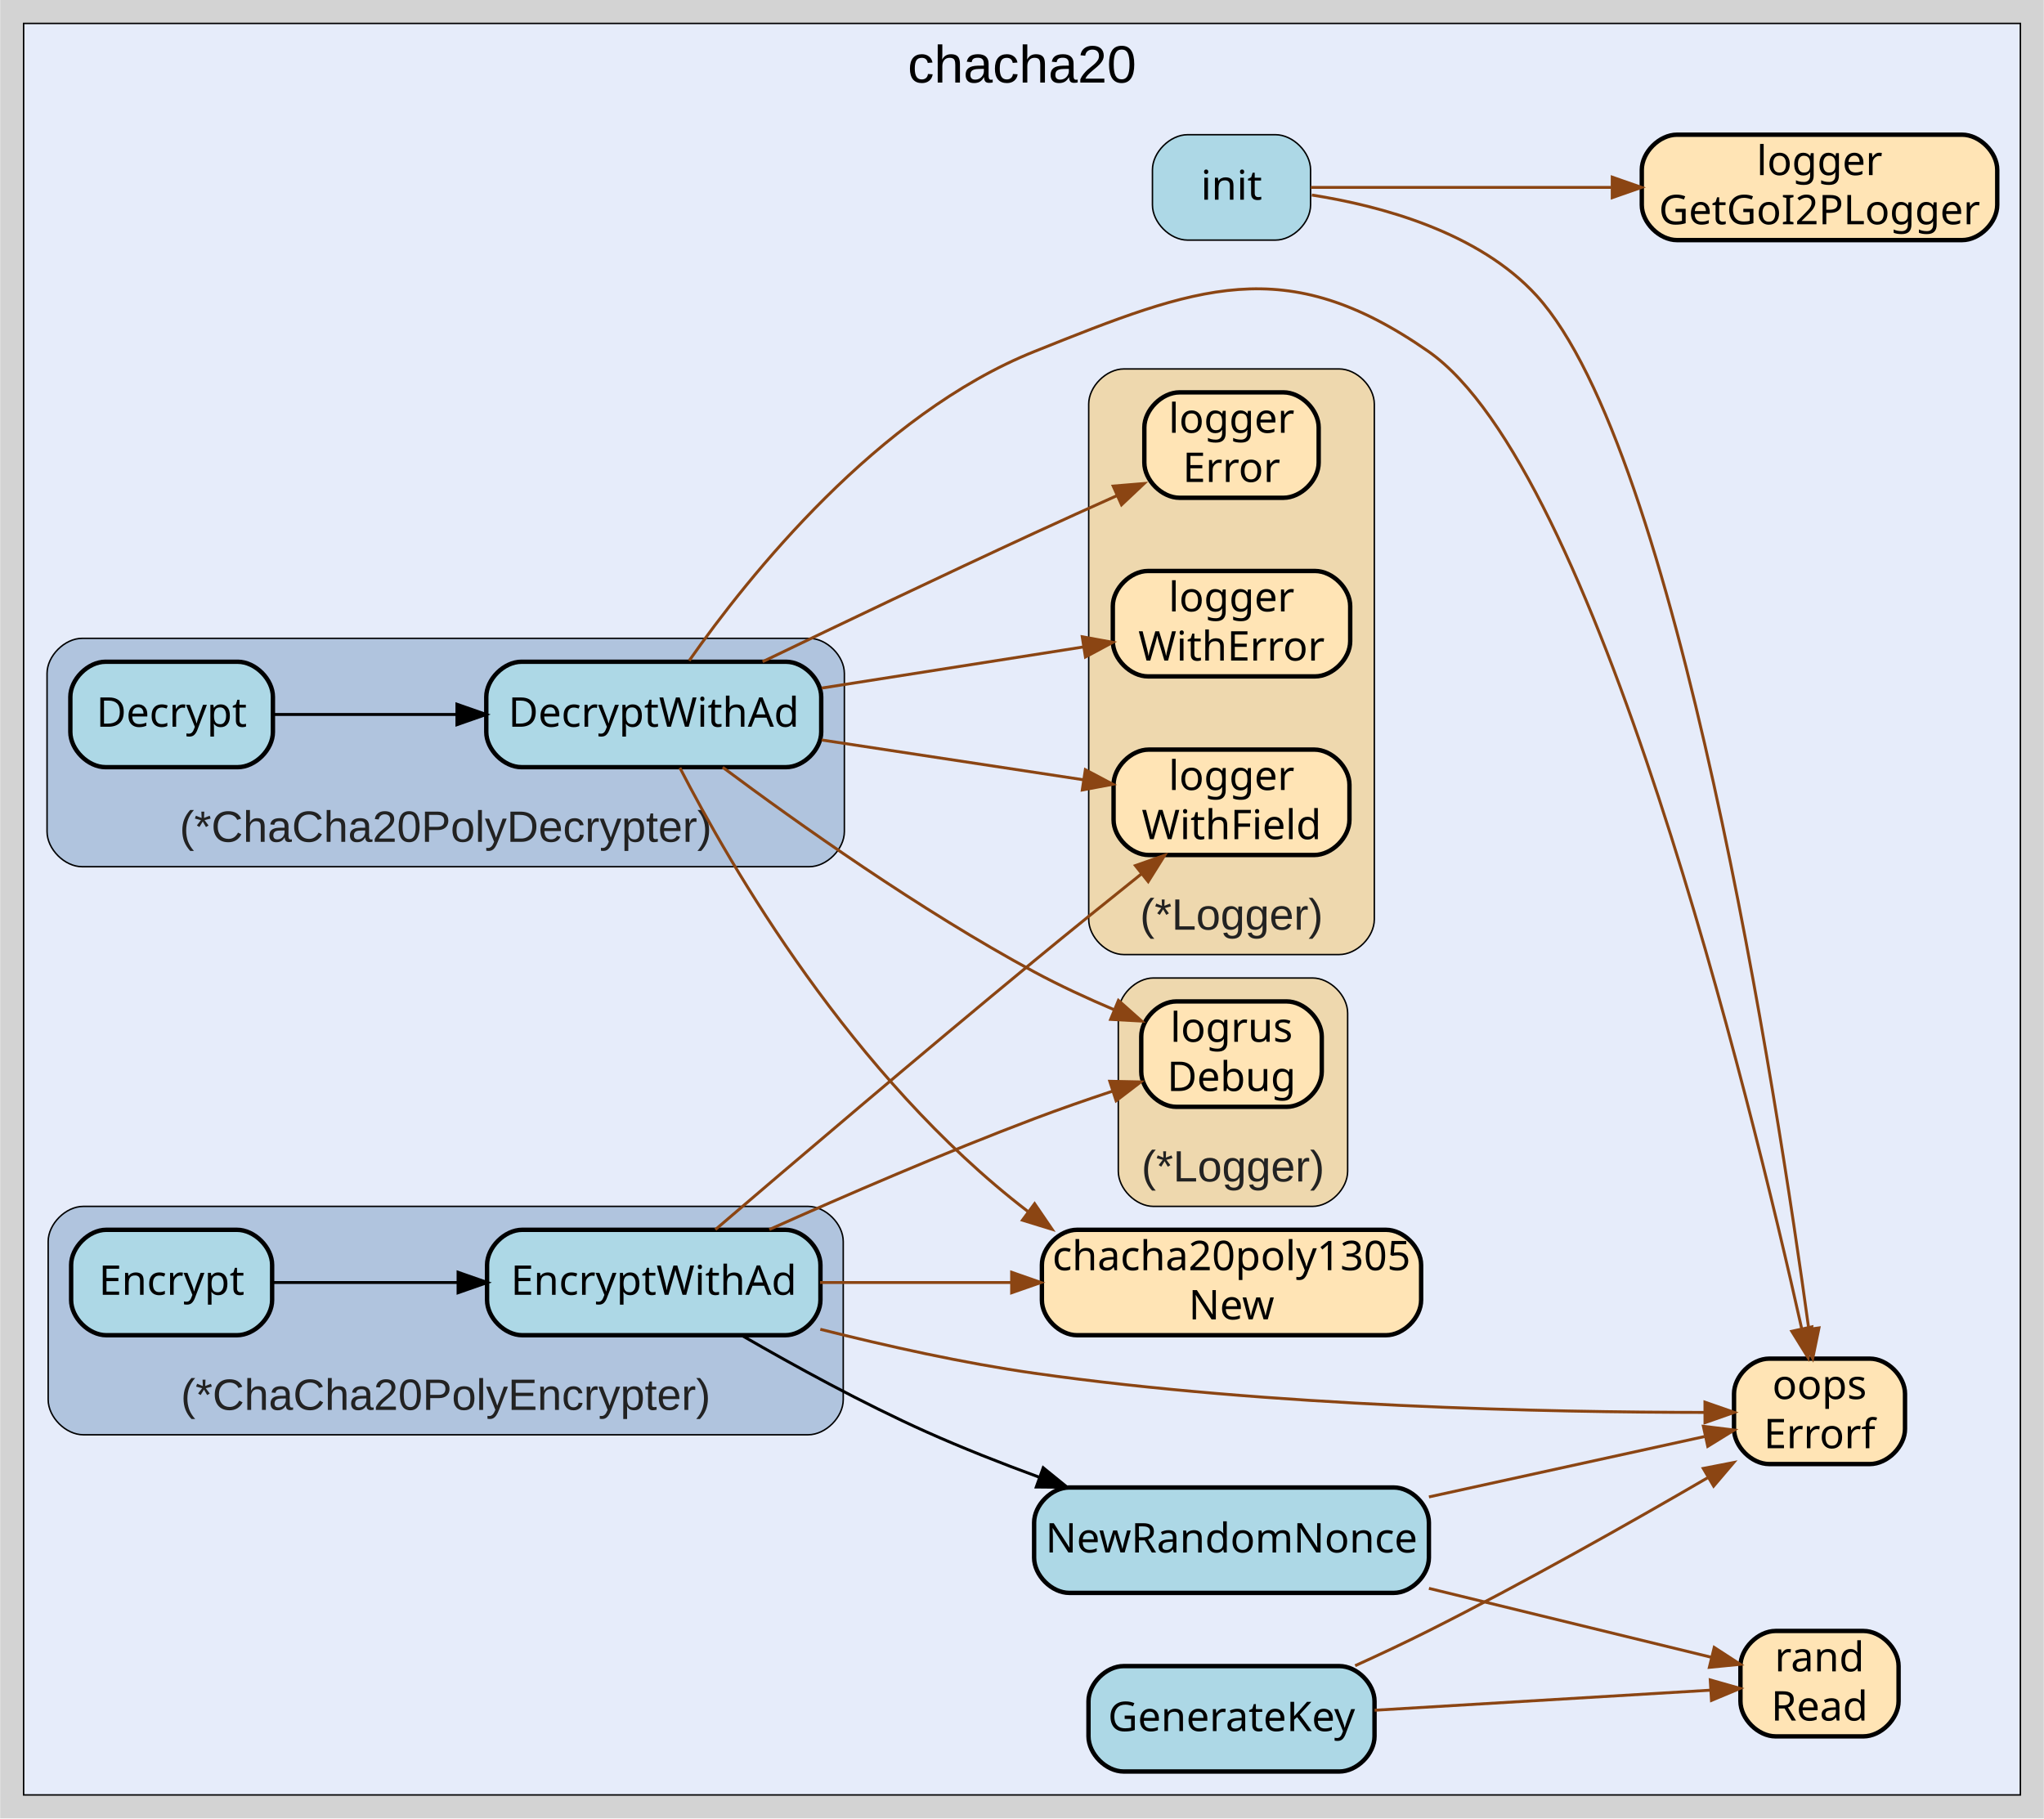
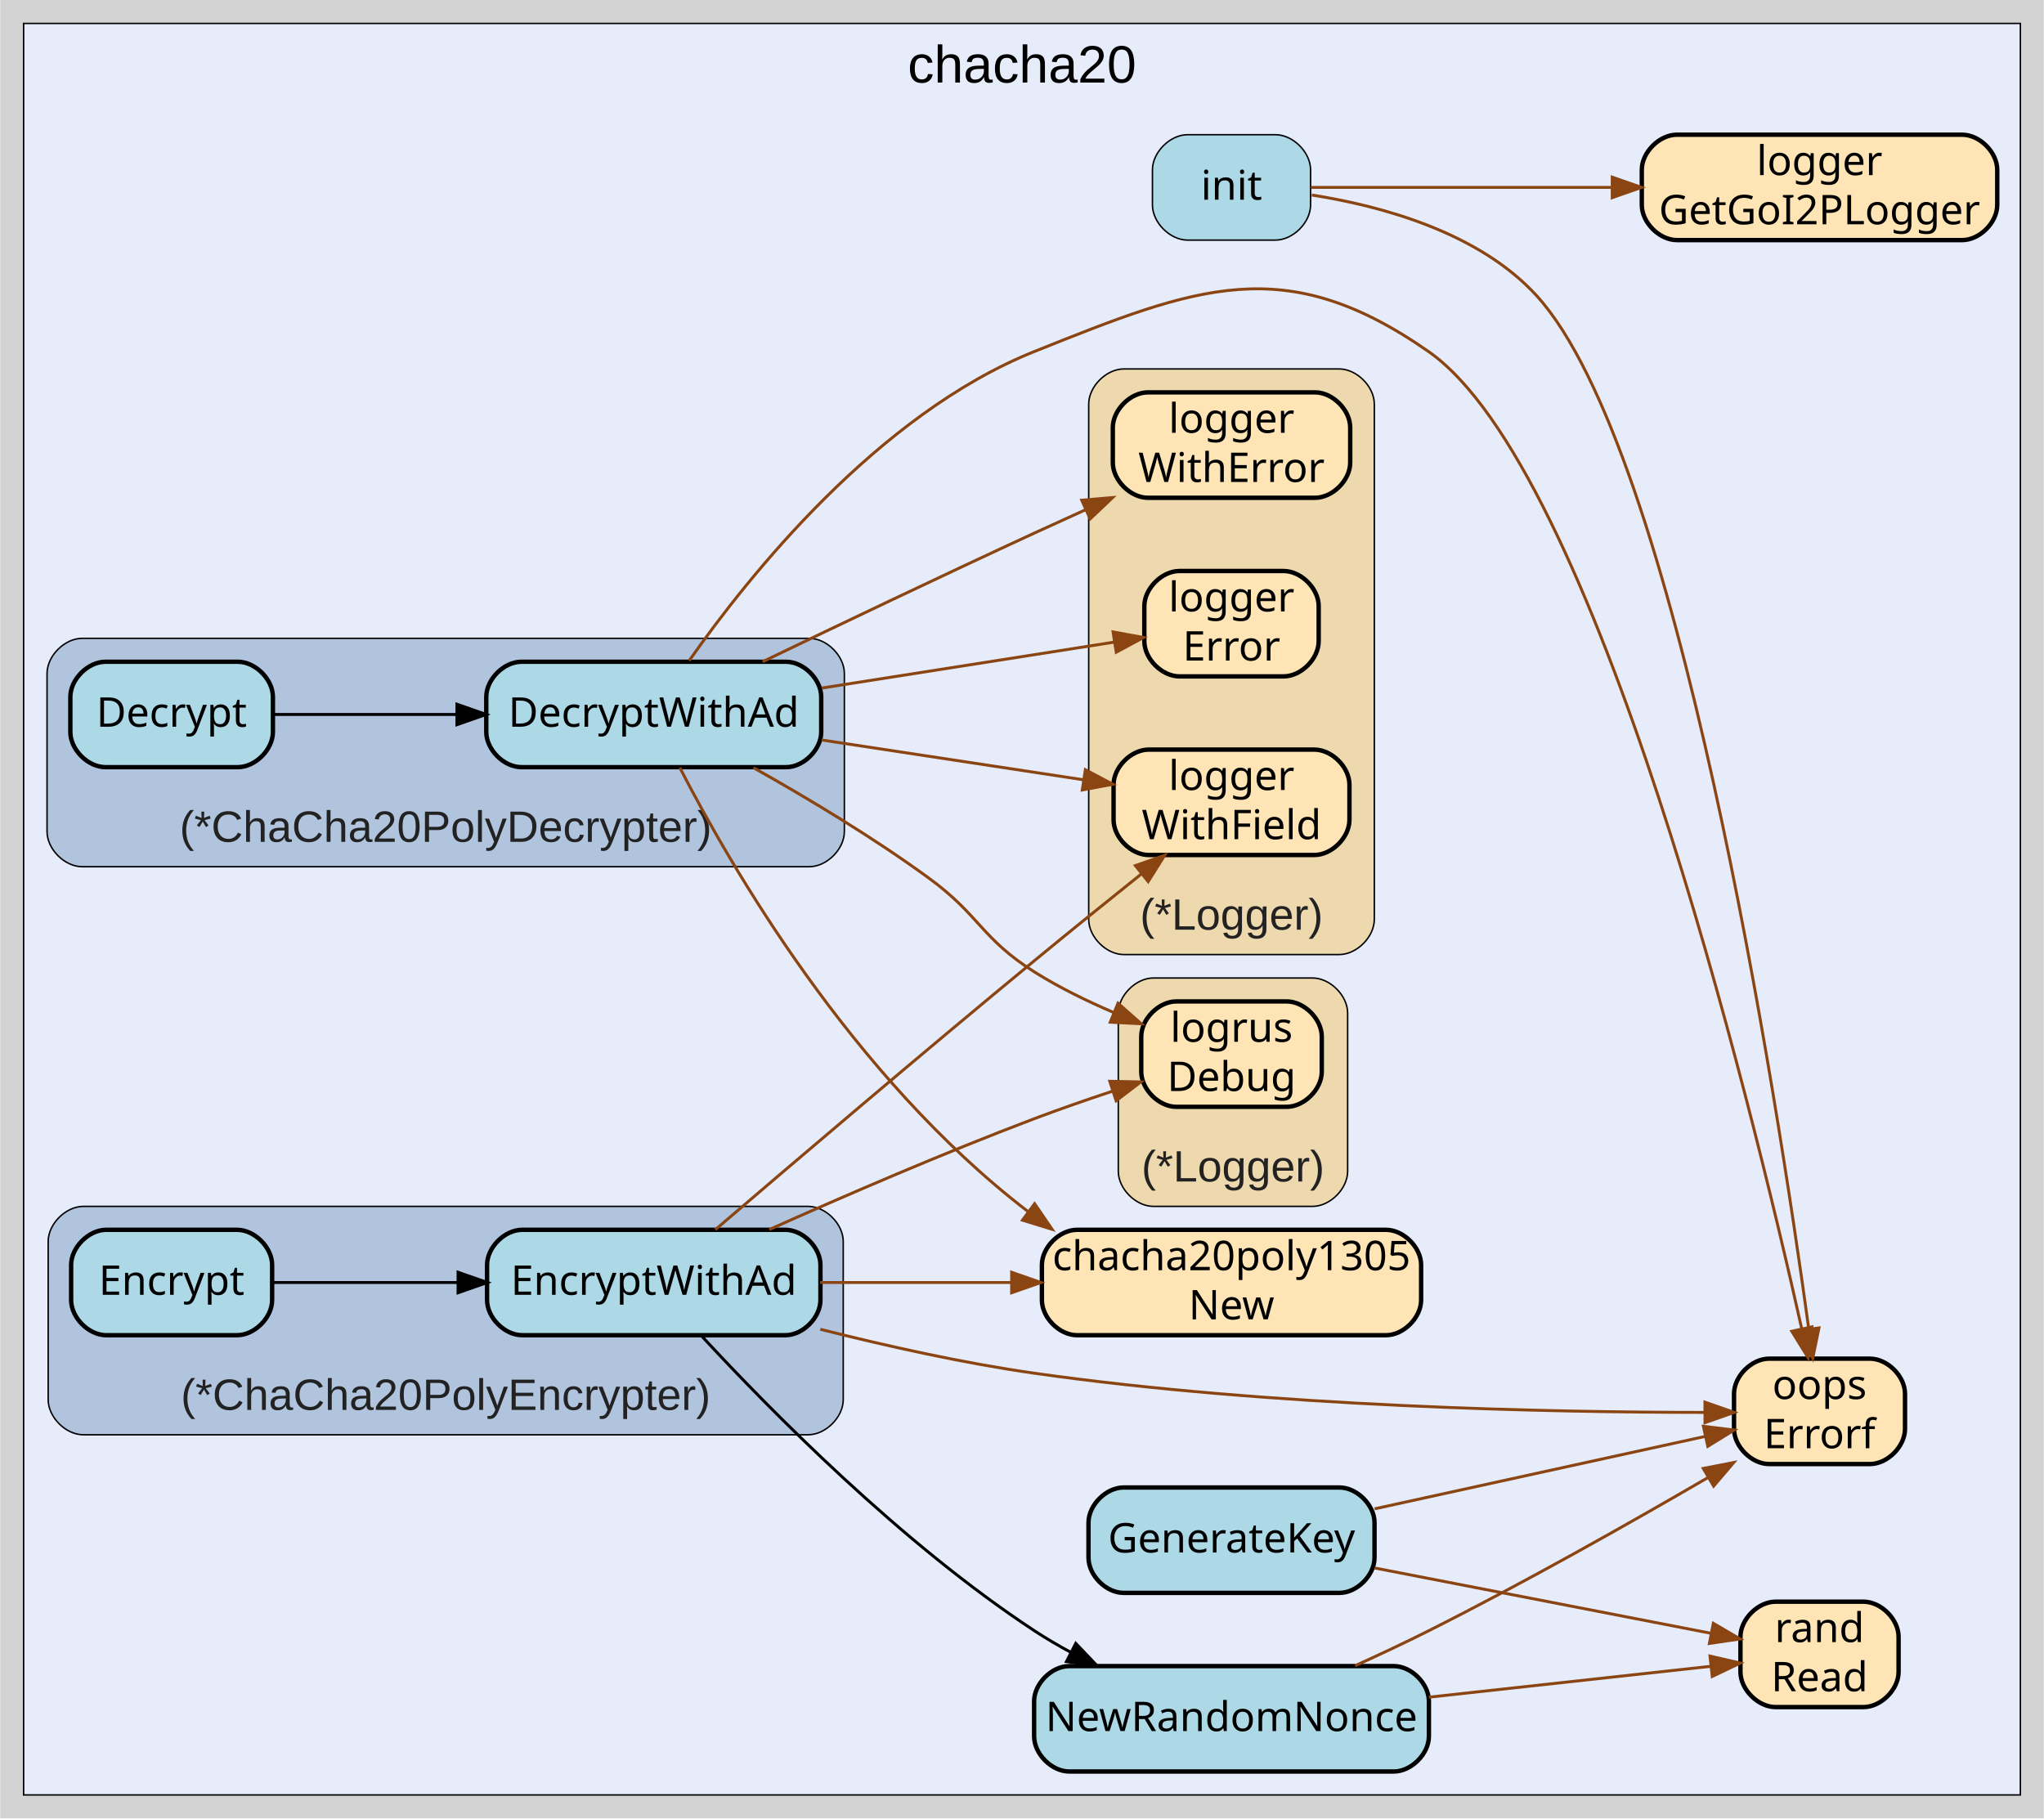
<svg xmlns="http://www.w3.org/2000/svg" xmlns:xlink="http://www.w3.org/1999/xlink" width="698pt" height="621pt" viewBox="0.00 0.00 697.87 621.00">
  <g id="graph0" class="graph" transform="scale(1 1) rotate(0) translate(0 621)">
    <polygon fill="#d3d3d3" stroke="transparent" points="0,0 0,-621 697.871,-621 697.871,0 0,0" />
    <g id="clust1" class="cluster">
      <polygon fill="#e6ecfa" stroke="#000000" stroke-width=".5" points="8,-8 8,-613 689.871,-613 689.871,-8 8,-8" />
      <text text-anchor="middle" x="348.936" y="-592.8" font-family="Arial" font-size="18.00" fill="#000000">chacha20</text>
    </g>
    <g id="clust5" class="cluster">
      <g id="a_clust5">
        <a xlink:title="type: *github.com/sirupsen/logrus.Logger">
          <path fill="#eed8ae" stroke="#000000" stroke-width=".5" d="M393.818,-209C393.818,-209 448.14,-209 448.14,-209 454.14,-209 460.14,-215 460.14,-221 460.14,-221 460.14,-275 460.14,-275 460.14,-281 454.14,-287 448.14,-287 448.14,-287 393.818,-287 393.818,-287 387.818,-287 381.818,-281 381.818,-275 381.818,-275 381.818,-221 381.818,-221 381.818,-215 387.818,-209 393.818,-209" />
          <text text-anchor="middle" x="420.979" y="-217.5" font-family="Arial" font-size="15.00" fill="#222222">(*Logger)</text>
        </a>
      </g>
    </g>
    <g id="clust4" class="cluster">
      <g id="a_clust4">
        <a xlink:title="type: *github.com/go-i2p/logger.Logger">
          <path fill="#eed8ae" stroke="#000000" stroke-width=".5" d="M383.714,-295C383.714,-295 457.244,-295 457.244,-295 463.244,-295 469.244,-301 469.244,-307 469.244,-307 469.244,-483 469.244,-483 469.244,-489 463.244,-495 457.244,-495 457.244,-495 383.714,-495 383.714,-495 377.714,-495 371.714,-489 371.714,-483 371.714,-483 371.714,-307 371.714,-307 371.714,-301 377.714,-295 383.714,-295" />
          <text text-anchor="middle" x="420.479" y="-303.5" font-family="Arial" font-size="15.00" fill="#222222">(*Logger)</text>
        </a>
      </g>
    </g>
    <g id="clust3" class="cluster">
      <g id="a_clust3">
        <a xlink:title="type: *github.com/go-i2p/crypto/chacha20.ChaCha20PolyEncrypter">
          <path fill="#b0c4de" stroke="#000000" stroke-width=".5" d="M28.384,-131C28.384,-131 275.892,-131 275.892,-131 281.892,-131 287.892,-137 287.892,-143 287.892,-143 287.892,-197 287.892,-197 287.892,-203 281.892,-209 275.892,-209 275.892,-209 28.384,-209 28.384,-209 22.384,-209 16.384,-203 16.384,-197 16.384,-197 16.384,-143 16.384,-143 16.384,-137 22.384,-131 28.384,-131" />
          <text text-anchor="middle" x="152.138" y="-139.5" font-family="Arial" font-size="15.00" fill="#222222">(*ChaCha20PolyEncrypter)</text>
        </a>
      </g>
    </g>
    <g id="clust2" class="cluster">
      <g id="a_clust2">
        <a xlink:title="type: *github.com/go-i2p/crypto/chacha20.ChaCha20PolyDecrypter">
          <path fill="#b0c4de" stroke="#000000" stroke-width=".5" d="M28,-325C28,-325 276.276,-325 276.276,-325 282.276,-325 288.276,-331 288.276,-337 288.276,-337 288.276,-391 288.276,-391 288.276,-397 282.276,-403 276.276,-403 276.276,-403 28,-403 28,-403 22,-403 16,-397 16,-391 16,-391 16,-337 16,-337 16,-331 22,-325 28,-325" />
          <text text-anchor="middle" x="152.138" y="-333.5" font-family="Arial" font-size="15.00" fill="#222222">(*ChaCha20PolyDecrypter)</text>
        </a>
      </g>
    </g>
    <g id="node1" class="node">
      <g id="a_node1">
-         <a xlink:title="github.com/go-i2p/crypto/chacha20.GenerateKey | defined in chacha20_key.go:10&#10;at chacha20_key.go:12: calling [github.com/go-i2p/crypto/rand.Read]&#10;at chacha20_key.go:14: calling [github.com/samber/oops.Errorf]">
-           <path fill="#add8e6" stroke="#000000" stroke-width="1.5" d="M457.317,-52C457.317,-52 383.642,-52 383.642,-52 377.642,-52 371.642,-46 371.642,-40 371.642,-40 371.642,-28 371.642,-28 371.642,-22 377.642,-16 383.642,-16 383.642,-16 457.317,-16 457.317,-16 463.317,-16 469.317,-22 469.317,-28 469.317,-28 469.317,-40 469.317,-40 469.317,-46 463.317,-52 457.317,-52" />
-           <text text-anchor="middle" x="420.479" y="-29.8" font-family="Verdana" font-size="14.00" fill="#000000">GenerateKey</text>
-         </a>
-       </g>
-     </g>
-     <g id="node2" class="node">
-       <g id="a_node2">
-         <a xlink:title="github.com/go-i2p/crypto/rand.Read | defined in secure_reader.go:150">
-           <path fill="#ffe4b5" stroke="#000000" stroke-width="1.5" d="M636.277,-64C636.277,-64 606.277,-64 606.277,-64 600.277,-64 594.277,-58 594.277,-52 594.277,-52 594.277,-40 594.277,-40 594.277,-34 600.277,-28 606.277,-28 606.277,-28 636.277,-28 636.277,-28 642.277,-28 648.277,-34 648.277,-40 648.277,-40 648.277,-52 648.277,-52 648.277,-58 642.277,-64 636.277,-64" />
-           <text text-anchor="middle" x="621.277" y="-50.2" font-family="Verdana" font-size="14.00" fill="#000000">rand</text>
-           <text text-anchor="middle" x="621.277" y="-33.4" font-family="Verdana" font-size="14.00" fill="#000000">Read</text>
-         </a>
-       </g>
-     </g>
-     <g id="edge1" class="edge">
-       <g id="a_edge1">
-         <a xlink:title="at chacha20_key.go:12: calling [github.com/go-i2p/crypto/rand.Read]">
-           <path fill="none" stroke="#8b4513" d="M469.343,-36.92C504.595,-39.027 551.478,-41.829 583.793,-43.76" />
-           <polygon fill="#8b4513" stroke="#8b4513" points="583.965,-47.276 594.156,-44.379 584.383,-40.289 583.965,-47.276" />
-         </a>
-       </g>
-     </g>
-     <g id="node3" class="node">
-       <g id="a_node3">
        <a xlink:title="github.com/samber/oops.Errorf | defined in oops.go:34">
          <path fill="#ffe4b5" stroke="#000000" stroke-width="1.5" d="M638.472,-157C638.472,-157 604.081,-157 604.081,-157 598.081,-157 592.081,-151 592.081,-145 592.081,-145 592.081,-133 592.081,-133 592.081,-127 598.081,-121 604.081,-121 604.081,-121 638.472,-121 638.472,-121 644.472,-121 650.472,-127 650.472,-133 650.472,-133 650.472,-145 650.472,-145 650.472,-151 644.472,-157 638.472,-157" />
          <text text-anchor="middle" x="621.277" y="-143.2" font-family="Verdana" font-size="14.00" fill="#000000">oops</text>
          <text text-anchor="middle" x="621.277" y="-126.4" font-family="Verdana" font-size="14.00" fill="#000000">Errorf</text>
        </a>
      </g>
    </g>
-     <g id="edge8" class="edge">
-       <g id="a_edge8">
-         <a xlink:title="at chacha20_key.go:14: calling [github.com/samber/oops.Errorf]">
-           <path fill="none" stroke="#8b4513" d="M462.7,-52.137C471.045,-55.921 479.69,-59.984 487.682,-64 520.421,-80.454 556.61,-100.918 583.056,-116.311" />
-           <polygon fill="#8b4513" stroke="#8b4513" points="581.583,-119.504 591.982,-121.529 585.116,-113.46 581.583,-119.504" />
-         </a>
-       </g>
-     </g>
-     <g id="node4" class="node">
-       <g id="a_node4">
+     <g id="node2" class="node">
+       <g id="a_node2">
        <a xlink:title="golang.org/x/crypto/chacha20poly1305.New | defined in chacha20poly1305.go:40">
          <path fill="#ffe4b5" stroke="#000000" stroke-width="1.5" d="M473.228,-201C473.228,-201 367.73,-201 367.73,-201 361.73,-201 355.73,-195 355.73,-189 355.73,-189 355.73,-177 355.73,-177 355.73,-171 361.73,-165 367.73,-165 367.73,-165 473.228,-165 473.228,-165 479.228,-165 485.228,-171 485.228,-177 485.228,-177 485.228,-189 485.228,-189 485.228,-195 479.228,-201 473.228,-201" />
          <text text-anchor="middle" x="420.479" y="-187.2" font-family="Verdana" font-size="14.00" fill="#000000">chacha20poly1305</text>
          <text text-anchor="middle" x="420.479" y="-170.4" font-family="Verdana" font-size="14.00" fill="#000000">New</text>
        </a>
      </g>
    </g>
-     <g id="node5" class="node">
-       <g id="a_node5">
-         <a xlink:title="github.com/go-i2p/crypto/chacha20.NewRandomNonce | defined in utils.go:11&#10;at utils.go:13: calling [github.com/go-i2p/crypto/rand.Read]&#10;at utils.go:15: calling [github.com/samber/oops.Errorf]">
-           <path fill="#add8e6" stroke="#000000" stroke-width="1.5" d="M475.885,-113C475.885,-113 365.073,-113 365.073,-113 359.073,-113 353.073,-107 353.073,-101 353.073,-101 353.073,-89 353.073,-89 353.073,-83 359.073,-77 365.073,-77 365.073,-77 475.885,-77 475.885,-77 481.885,-77 487.885,-83 487.885,-89 487.885,-89 487.885,-101 487.885,-101 487.885,-107 481.885,-113 475.885,-113" />
-           <text text-anchor="middle" x="420.479" y="-90.8" font-family="Verdana" font-size="14.00" fill="#000000">NewRandomNonce</text>
-         </a>
-       </g>
-     </g>
-     <g id="edge5" class="edge">
-       <g id="a_edge5">
-         <a xlink:title="at utils.go:13: calling [github.com/go-i2p/crypto/rand.Read]">
-           <path fill="none" stroke="#8b4513" d="M487.9,-78.547C520.128,-70.683 557.455,-61.574 584.411,-54.996" />
-           <polygon fill="#8b4513" stroke="#8b4513" points="585.317,-58.378 594.202,-52.607 583.657,-51.578 585.317,-58.378" />
-         </a>
-       </g>
-     </g>
-     <g id="edge10" class="edge">
-       <g id="a_edge10">
-         <a xlink:title="at utils.go:15: calling [github.com/samber/oops.Errorf]">
-           <path fill="none" stroke="#8b4513" d="M487.9,-109.774C519.181,-116.628 555.267,-124.535 582.009,-130.395" />
-           <polygon fill="#8b4513" stroke="#8b4513" points="581.614,-133.892 592.132,-132.614 583.113,-127.054 581.614,-133.892" />
-         </a>
-       </g>
-     </g>
-     <g id="node6" class="node">
-       <g id="a_node6">
+     <g id="node3" class="node">
+       <g id="a_node3">
        <a xlink:title="github.com/go-i2p/crypto/chacha20.init | defined in .:0&#10;at constants.go:10: calling [github.com/go-i2p/logger.GetGoI2PLogger]&#10;at constants.go:23: calling [github.com/samber/oops.Errorf]&#10;at constants.go:24: calling [github.com/samber/oops.Errorf]&#10;at constants.go:25: calling [github.com/samber/oops.Errorf]&#10;at constants.go:26: calling [github.com/samber/oops.Errorf]&#10;at constants.go:27: calling [github.com/samber/oops.Errorf]">
          <path fill="#add8e6" stroke="#000000" stroke-width=".5" d="M435.479,-575C435.479,-575 405.479,-575 405.479,-575 399.479,-575 393.479,-569 393.479,-563 393.479,-563 393.479,-551 393.479,-551 393.479,-545 399.479,-539 405.479,-539 405.479,-539 435.479,-539 435.479,-539 441.479,-539 447.479,-545 447.479,-551 447.479,-551 447.479,-563 447.479,-563 447.479,-569 441.479,-575 435.479,-575" />
          <text text-anchor="middle" x="420.479" y="-552.8" font-family="Verdana" font-size="14.00" fill="#000000">init</text>
        </a>
      </g>
    </g>
-     <g id="edge12" class="edge">
-       <g id="a_edge12">
+     <g id="edge15" class="edge">
+       <g id="a_edge15">
        <a xlink:title="at constants.go:23: calling [github.com/samber/oops.Errorf]&#10;at constants.go:24: calling [github.com/samber/oops.Errorf]&#10;at constants.go:25: calling [github.com/samber/oops.Errorf]&#10;at constants.go:26: calling [github.com/samber/oops.Errorf]&#10;at constants.go:27: calling [github.com/samber/oops.Errorf]">
          <path fill="none" stroke="#8b4513" d="M447.903,-554.395C471.543,-550.687 504.899,-541.711 524.682,-520 572.747,-467.249 606.752,-246.359 617.586,-167.297" />
          <polygon fill="#8b4513" stroke="#8b4513" points="621.091,-167.493 618.96,-157.115 614.154,-166.557 621.091,-167.493" />
        </a>
      </g>
    </g>
-     <g id="node7" class="node">
-       <g id="a_node7">
+     <g id="node4" class="node">
+       <g id="a_node4">
        <a xlink:title="github.com/go-i2p/logger.GetGoI2PLogger | defined in log.go:120">
          <path fill="#ffe4b5" stroke="#000000" stroke-width="1.5" d="M669.966,-575C669.966,-575 572.587,-575 572.587,-575 566.587,-575 560.587,-569 560.587,-563 560.587,-563 560.587,-551 560.587,-551 560.587,-545 566.587,-539 572.587,-539 572.587,-539 669.966,-539 669.966,-539 675.966,-539 681.966,-545 681.966,-551 681.966,-551 681.966,-563 681.966,-563 681.966,-569 675.966,-575 669.966,-575" />
          <text text-anchor="middle" x="621.277" y="-561.2" font-family="Verdana" font-size="14.00" fill="#000000">logger</text>
          <text text-anchor="middle" x="621.277" y="-544.4" font-family="Verdana" font-size="14.00" fill="#000000">GetGoI2PLogger</text>
        </a>
      </g>
    </g>
-     <g id="edge11" class="edge">
-       <g id="a_edge11">
+     <g id="edge14" class="edge">
+       <g id="a_edge14">
        <a xlink:title="at constants.go:10: calling [github.com/go-i2p/logger.GetGoI2PLogger]">
          <path fill="none" stroke="#8b4513" d="M447.56,-557C473.769,-557 514.635,-557 550.147,-557" />
          <polygon fill="#8b4513" stroke="#8b4513" points="550.488,-560.5 560.488,-557 550.488,-553.5 550.488,-560.5" />
        </a>
      </g>
    </g>
+     <g id="node5" class="node">
+       <g id="a_node5">
+         <a xlink:title="github.com/go-i2p/crypto/chacha20.NewRandomNonce | defined in utils.go:11&#10;at utils.go:15: calling [github.com/samber/oops.Errorf]&#10;at utils.go:13: calling [github.com/go-i2p/crypto/rand.Read]">
+           <path fill="#add8e6" stroke="#000000" stroke-width="1.5" d="M475.885,-52C475.885,-52 365.073,-52 365.073,-52 359.073,-52 353.073,-46 353.073,-40 353.073,-40 353.073,-28 353.073,-28 353.073,-22 359.073,-16 365.073,-16 365.073,-16 475.885,-16 475.885,-16 481.885,-16 487.885,-22 487.885,-28 487.885,-28 487.885,-40 487.885,-40 487.885,-46 481.885,-52 475.885,-52" />
+           <text text-anchor="middle" x="420.479" y="-29.8" font-family="Verdana" font-size="14.00" fill="#000000">NewRandomNonce</text>
+         </a>
+       </g>
+     </g>
+     <g id="edge6" class="edge">
+       <g id="a_edge6">
+         <a xlink:title="at utils.go:15: calling [github.com/samber/oops.Errorf]">
+           <path fill="none" stroke="#8b4513" d="M462.7,-52.137C471.045,-55.921 479.69,-59.984 487.682,-64 520.421,-80.454 556.61,-100.918 583.056,-116.311" />
+           <polygon fill="#8b4513" stroke="#8b4513" points="581.583,-119.504 591.982,-121.529 585.116,-113.46 581.583,-119.504" />
+         </a>
+       </g>
+     </g>
+     <g id="node6" class="node">
+       <g id="a_node6">
+         <a xlink:title="github.com/go-i2p/crypto/rand.Read | defined in secure_reader.go:150">
+           <path fill="#ffe4b5" stroke="#000000" stroke-width="1.5" d="M636.277,-74C636.277,-74 606.277,-74 606.277,-74 600.277,-74 594.277,-68 594.277,-62 594.277,-62 594.277,-50 594.277,-50 594.277,-44 600.277,-38 606.277,-38 606.277,-38 636.277,-38 636.277,-38 642.277,-38 648.277,-44 648.277,-50 648.277,-50 648.277,-62 648.277,-62 648.277,-68 642.277,-74 636.277,-74" />
+           <text text-anchor="middle" x="621.277" y="-60.2" font-family="Verdana" font-size="14.00" fill="#000000">rand</text>
+           <text text-anchor="middle" x="621.277" y="-43.4" font-family="Verdana" font-size="14.00" fill="#000000">Read</text>
+         </a>
+       </g>
+     </g>
+     <g id="edge18" class="edge">
+       <g id="a_edge18">
+         <a xlink:title="at utils.go:13: calling [github.com/go-i2p/crypto/rand.Read]">
+           <path fill="none" stroke="#8b4513" d="M487.9,-41.387C519.986,-44.902 557.126,-48.971 584.054,-51.922" />
+           <polygon fill="#8b4513" stroke="#8b4513" points="583.88,-55.424 594.202,-53.034 584.643,-48.465 583.88,-55.424" />
+         </a>
+       </g>
+     </g>
+     <g id="node7" class="node">
+       <g id="a_node7">
+         <a xlink:title="github.com/go-i2p/crypto/chacha20.GenerateKey | defined in chacha20_key.go:10&#10;at chacha20_key.go:12: calling [github.com/go-i2p/crypto/rand.Read]&#10;at chacha20_key.go:14: calling [github.com/samber/oops.Errorf]">
+           <path fill="#add8e6" stroke="#000000" stroke-width="1.5" d="M457.317,-113C457.317,-113 383.642,-113 383.642,-113 377.642,-113 371.642,-107 371.642,-101 371.642,-101 371.642,-89 371.642,-89 371.642,-83 377.642,-77 383.642,-77 383.642,-77 457.317,-77 457.317,-77 463.317,-77 469.317,-83 469.317,-89 469.317,-89 469.317,-101 469.317,-101 469.317,-107 463.317,-113 457.317,-113" />
+           <text text-anchor="middle" x="420.479" y="-90.8" font-family="Verdana" font-size="14.00" fill="#000000">GenerateKey</text>
+         </a>
+       </g>
+     </g>
+     <g id="edge12" class="edge">
+       <g id="a_edge12">
+         <a xlink:title="at chacha20_key.go:14: calling [github.com/samber/oops.Errorf]">
+           <path fill="none" stroke="#8b4513" d="M469.343,-105.707C504.015,-113.305 549.938,-123.368 582.187,-130.434" />
+           <polygon fill="#8b4513" stroke="#8b4513" points="581.627,-133.895 592.145,-132.616 583.126,-127.057 581.627,-133.895" />
+         </a>
+       </g>
+     </g>
+     <g id="edge7" class="edge">
+       <g id="a_edge7">
+         <a xlink:title="at chacha20_key.go:12: calling [github.com/go-i2p/crypto/rand.Read]">
+           <path fill="none" stroke="#8b4513" d="M469.343,-85.509C504.748,-78.633 551.885,-69.478 584.214,-63.199" />
+           <polygon fill="#8b4513" stroke="#8b4513" points="585.007,-66.61 594.156,-61.267 583.672,-59.738 585.007,-66.61" />
+         </a>
+       </g>
+     </g>
    <g id="node8" class="node">
      <g id="a_node8">
-         <a xlink:title="(*github.com/go-i2p/crypto/chacha20.ChaCha20PolyDecrypter).DecryptWithAd | defined in chacha20_decrypter.go:20&#10;at chacha20_decrypter.go:21: calling [(*github.com/sirupsen/logrus.Logger).Debug]&#10;at chacha20_decrypter.go:45: calling [(*github.com/sirupsen/logrus.Logger).Debug]&#10;at chacha20_decrypter.go:25: calling [github.com/samber/oops.Errorf]&#10;at chacha20_decrypter.go:31: calling [github.com/samber/oops.Errorf]&#10;at chacha20_decrypter.go:41: calling [(*github.com/go-i2p/logger.Logger).Error]&#10;at chacha20_decrypter.go:21: calling [(*github.com/go-i2p/logger.Logger).WithField]&#10;at chacha20_decrypter.go:45: calling [(*github.com/go-i2p/logger.Logger).WithField]&#10;at chacha20_decrypter.go:29: calling [golang.org/x/crypto/chacha20poly1305.New]&#10;at chacha20_decrypter.go:41: calling [(*github.com/go-i2p/logger.Logger).WithError]">
+         <a xlink:title="(*github.com/go-i2p/crypto/chacha20.ChaCha20PolyDecrypter).DecryptWithAd | defined in chacha20_decrypter.go:20&#10;at chacha20_decrypter.go:21: calling [(*github.com/go-i2p/logger.Logger).WithField]&#10;at chacha20_decrypter.go:45: calling [(*github.com/go-i2p/logger.Logger).WithField]&#10;at chacha20_decrypter.go:21: calling [(*github.com/sirupsen/logrus.Logger).Debug]&#10;at chacha20_decrypter.go:45: calling [(*github.com/sirupsen/logrus.Logger).Debug]&#10;at chacha20_decrypter.go:29: calling [golang.org/x/crypto/chacha20poly1305.New]&#10;at chacha20_decrypter.go:41: calling [(*github.com/go-i2p/logger.Logger).Error]&#10;at chacha20_decrypter.go:25: calling [github.com/samber/oops.Errorf]&#10;at chacha20_decrypter.go:31: calling [github.com/samber/oops.Errorf]&#10;at chacha20_decrypter.go:41: calling [(*github.com/go-i2p/logger.Logger).WithError]">
          <path fill="#add8e6" stroke="#000000" stroke-width="1.5" d="M268.371,-395C268.371,-395 177.992,-395 177.992,-395 171.992,-395 165.992,-389 165.992,-383 165.992,-383 165.992,-371 165.992,-371 165.992,-365 171.992,-359 177.992,-359 177.992,-359 268.371,-359 268.371,-359 274.371,-359 280.371,-365 280.371,-371 280.371,-371 280.371,-383 280.371,-383 280.371,-389 274.371,-395 268.371,-395" />
          <text text-anchor="middle" x="223.182" y="-372.8" font-family="Verdana" font-size="14.00" fill="#000000">DecryptWithAd</text>
        </a>
      </g>
    </g>
-     <g id="edge3" class="edge">
-       <g id="a_edge3">
+     <g id="edge8" class="edge">
+       <g id="a_edge8">
        <a xlink:title="at chacha20_decrypter.go:25: calling [github.com/samber/oops.Errorf]&#10;at chacha20_decrypter.go:31: calling [github.com/samber/oops.Errorf]">
          <path fill="none" stroke="#8b4513" d="M235.285,-395.374C255.611,-424.346 299.685,-479.551 353.276,-501 408.735,-523.197 438.673,-535.153 487.682,-501 545.029,-461.036 597.655,-245.675 615.149,-167.432" />
          <polygon fill="#8b4513" stroke="#8b4513" points="618.641,-167.853 617.382,-157.334 611.806,-166.343 618.641,-167.853" />
        </a>
      </g>
    </g>
-     <g id="edge14" class="edge">
-       <g id="a_edge14">
+     <g id="edge3" class="edge">
+       <g id="a_edge3">
        <a xlink:title="at chacha20_decrypter.go:29: calling [golang.org/x/crypto/chacha20poly1305.New]">
          <path fill="none" stroke="#8b4513" d="M232.113,-358.775C249.38,-325.318 290.558,-253.6 350.962,-207.254" />
          <polygon fill="#8b4513" stroke="#8b4513" points="353.242,-209.922 359.214,-201.171 349.088,-204.287 353.242,-209.922" />
        </a>
      </g>
    </g>
    <g id="node12" class="node">
      <g id="a_node12">
        <a xlink:title="(*github.com/go-i2p/logger.Logger).WithField | defined in log.go:54">
          <path fill="#ffe4b5" stroke="#000000" stroke-width="1.5" d="M448.754,-365C448.754,-365 392.205,-365 392.205,-365 386.205,-365 380.205,-359 380.205,-353 380.205,-353 380.205,-341 380.205,-341 380.205,-335 386.205,-329 392.205,-329 392.205,-329 448.754,-329 448.754,-329 454.754,-329 460.754,-335 460.754,-341 460.754,-341 460.754,-353 460.754,-353 460.754,-359 454.754,-365 448.754,-365" />
          <text text-anchor="middle" x="420.479" y="-351.2" font-family="Verdana" font-size="14.00" fill="#000000">logger</text>
          <text text-anchor="middle" x="420.479" y="-334.4" font-family="Verdana" font-size="14.00" fill="#000000">WithField</text>
        </a>
      </g>
    </g>
-     <g id="edge13" class="edge">
-       <g id="a_edge13">
+     <g id="edge1" class="edge">
+       <g id="a_edge1">
        <a xlink:title="at chacha20_decrypter.go:21: calling [(*github.com/go-i2p/logger.Logger).WithField]&#10;at chacha20_decrypter.go:45: calling [(*github.com/go-i2p/logger.Logger).WithField]">
          <path fill="none" stroke="#8b4513" d="M280.513,-368.283C308.761,-363.987 342.526,-358.853 369.815,-354.704" />
          <polygon fill="#8b4513" stroke="#8b4513" points="370.571,-358.129 379.932,-353.166 369.519,-351.209 370.571,-358.129" />
        </a>
      </g>
    </g>
    <g id="node13" class="node">
      <g id="a_node13">
        <a xlink:title="(*github.com/go-i2p/logger.Logger).WithError | defined in log.go:66">
-           <path fill="#ffe4b5" stroke="#000000" stroke-width="1.5" d="M449.011,-426C449.011,-426 391.948,-426 391.948,-426 385.948,-426 379.948,-420 379.948,-414 379.948,-414 379.948,-402 379.948,-402 379.948,-396 385.948,-390 391.948,-390 391.948,-390 449.011,-390 449.011,-390 455.011,-390 461.011,-396 461.011,-402 461.011,-402 461.011,-414 461.011,-414 461.011,-420 455.011,-426 449.011,-426" />
-           <text text-anchor="middle" x="420.479" y="-412.2" font-family="Verdana" font-size="14.00" fill="#000000">logger</text>
-           <text text-anchor="middle" x="420.479" y="-395.4" font-family="Verdana" font-size="14.00" fill="#000000">WithError</text>
-         </a>
-       </g>
-     </g>
-     <g id="edge15" class="edge">
-       <g id="a_edge15">
+           <path fill="#ffe4b5" stroke="#000000" stroke-width="1.5" d="M449.011,-487C449.011,-487 391.948,-487 391.948,-487 385.948,-487 379.948,-481 379.948,-475 379.948,-475 379.948,-463 379.948,-463 379.948,-457 385.948,-451 391.948,-451 391.948,-451 449.011,-451 449.011,-451 455.011,-451 461.011,-457 461.011,-463 461.011,-463 461.011,-475 461.011,-475 461.011,-481 455.011,-487 449.011,-487" />
+           <text text-anchor="middle" x="420.479" y="-473.2" font-family="Verdana" font-size="14.00" fill="#000000">logger</text>
+           <text text-anchor="middle" x="420.479" y="-456.4" font-family="Verdana" font-size="14.00" fill="#000000">WithError</text>
+         </a>
+       </g>
+     </g>
+     <g id="edge13" class="edge">
+       <g id="a_edge13">
        <a xlink:title="at chacha20_decrypter.go:41: calling [(*github.com/go-i2p/logger.Logger).WithError]">
-           <path fill="none" stroke="#8b4513" d="M280.513,-386.008C308.761,-390.447 342.526,-395.752 369.815,-400.039" />
-           <polygon fill="#8b4513" stroke="#8b4513" points="369.509,-403.534 379.932,-401.629 370.596,-396.619 369.509,-403.534" />
+           <path fill="none" stroke="#8b4513" d="M260.358,-395.019C286.315,-407.526 321.812,-424.482 353.276,-439 358.91,-441.599 364.825,-444.292 370.711,-446.95" />
+           <polygon fill="#8b4513" stroke="#8b4513" points="369.337,-450.169 379.893,-451.077 372.208,-443.785 369.337,-450.169" />
        </a>
      </g>
    </g>
    <g id="node14" class="node">
      <g id="a_node14">
        <a xlink:title="(*github.com/go-i2p/logger.Logger).Error | defined in log.go:42">
-           <path fill="#ffe4b5" stroke="#000000" stroke-width="1.5" d="M438.245,-487C438.245,-487 402.713,-487 402.713,-487 396.713,-487 390.713,-481 390.713,-475 390.713,-475 390.713,-463 390.713,-463 390.713,-457 396.713,-451 402.713,-451 402.713,-451 438.245,-451 438.245,-451 444.245,-451 450.245,-457 450.245,-463 450.245,-463 450.245,-475 450.245,-475 450.245,-481 444.245,-487 438.245,-487" />
-           <text text-anchor="middle" x="420.479" y="-473.2" font-family="Verdana" font-size="14.00" fill="#000000">logger</text>
-           <text text-anchor="middle" x="420.479" y="-456.4" font-family="Verdana" font-size="14.00" fill="#000000">Error</text>
-         </a>
-       </g>
-     </g>
-     <g id="edge6" class="edge">
-       <g id="a_edge6">
+           <path fill="#ffe4b5" stroke="#000000" stroke-width="1.5" d="M438.245,-426C438.245,-426 402.713,-426 402.713,-426 396.713,-426 390.713,-420 390.713,-414 390.713,-414 390.713,-402 390.713,-402 390.713,-396 396.713,-390 402.713,-390 402.713,-390 438.245,-390 438.245,-390 444.245,-390 450.245,-396 450.245,-402 450.245,-402 450.245,-414 450.245,-414 450.245,-420 444.245,-426 438.245,-426" />
+           <text text-anchor="middle" x="420.479" y="-412.2" font-family="Verdana" font-size="14.00" fill="#000000">logger</text>
+           <text text-anchor="middle" x="420.479" y="-395.4" font-family="Verdana" font-size="14.00" fill="#000000">Error</text>
+         </a>
+       </g>
+     </g>
+     <g id="edge4" class="edge">
+       <g id="a_edge4">
        <a xlink:title="at chacha20_decrypter.go:41: calling [(*github.com/go-i2p/logger.Logger).Error]">
-           <path fill="none" stroke="#8b4513" d="M260.358,-395.019C286.315,-407.526 321.812,-424.482 353.276,-439 362.317,-443.172 372.082,-447.583 381.291,-451.703" />
-           <polygon fill="#8b4513" stroke="#8b4513" points="380.074,-454.992 390.633,-455.867 382.924,-448.599 380.074,-454.992" />
+           <path fill="none" stroke="#8b4513" d="M280.513,-386.008C312.534,-391.039 351.643,-397.184 380.373,-401.698" />
+           <polygon fill="#8b4513" stroke="#8b4513" points="380.033,-405.188 390.455,-403.283 381.12,-398.273 380.033,-405.188" />
        </a>
      </g>
    </g>
    <g id="node15" class="node">
      <g id="a_node15">
        <a xlink:title="(*github.com/sirupsen/logrus.Logger).Debug | defined in logger.go:221">
          <path fill="#ffe4b5" stroke="#000000" stroke-width="1.5" d="M439.301,-279C439.301,-279 401.657,-279 401.657,-279 395.657,-279 389.657,-273 389.657,-267 389.657,-267 389.657,-255 389.657,-255 389.657,-249 395.657,-243 401.657,-243 401.657,-243 439.301,-243 439.301,-243 445.301,-243 451.301,-249 451.301,-255 451.301,-255 451.301,-267 451.301,-267 451.301,-273 445.301,-279 439.301,-279" />
          <text text-anchor="middle" x="420.479" y="-265.2" font-family="Verdana" font-size="14.00" fill="#000000">logrus</text>
          <text text-anchor="middle" x="420.479" y="-248.4" font-family="Verdana" font-size="14.00" fill="#000000">Debug</text>
        </a>
      </g>
    </g>
    <g id="edge2" class="edge">
      <g id="a_edge2">
        <a xlink:title="at chacha20_decrypter.go:21: calling [(*github.com/sirupsen/logrus.Logger).Debug]&#10;at chacha20_decrypter.go:45: calling [(*github.com/sirupsen/logrus.Logger).Debug]">
-           <path fill="none" stroke="#8b4513" d="M246.727,-358.952C272.114,-340.009 314.16,-310.104 353.276,-289 361.863,-284.368 371.38,-279.983 380.488,-276.118" />
-           <polygon fill="#8b4513" stroke="#8b4513" points="381.862,-279.338 389.773,-272.29 379.194,-272.866 381.862,-279.338" />
+           <path fill="none" stroke="#8b4513" d="M257.261,-358.791C275.582,-348.495 298.253,-334.921 317.276,-321 334.552,-308.358 335.147,-300.384 353.276,-289 361.618,-283.762 371.108,-279.118 380.275,-275.193" />
+           <polygon fill="#8b4513" stroke="#8b4513" points="381.714,-278.386 389.649,-271.367 379.068,-271.905 381.714,-278.386" />
        </a>
      </g>
    </g>
    <g id="node9" class="node">
      <g id="a_node9">
        <a xlink:title="(*github.com/go-i2p/crypto/chacha20.ChaCha20PolyDecrypter).Decrypt | defined in chacha20_decrypter.go:15&#10;at chacha20_decrypter.go:16: calling [(*github.com/go-i2p/crypto/chacha20.ChaCha20PolyDecrypter).DecryptWithAd]">
          <path fill="#add8e6" stroke="#000000" stroke-width="1.5" d="M81.131,-395C81.131,-395 35.956,-395 35.956,-395 29.956,-395 23.956,-389 23.956,-383 23.956,-383 23.956,-371 23.956,-371 23.956,-365 29.956,-359 35.956,-359 35.956,-359 81.131,-359 81.131,-359 87.131,-359 93.131,-365 93.131,-371 93.131,-371 93.131,-383 93.131,-383 93.131,-389 87.131,-395 81.131,-395" />
          <text text-anchor="middle" x="58.544" y="-372.8" font-family="Verdana" font-size="14.00" fill="#000000">Decrypt</text>
        </a>
      </g>
    </g>
-     <g id="edge16" class="edge">
-       <g id="a_edge16">
+     <g id="edge9" class="edge">
+       <g id="a_edge9">
        <a xlink:title="at chacha20_decrypter.go:16: calling [(*github.com/go-i2p/crypto/chacha20.ChaCha20PolyDecrypter).DecryptWithAd]">
          <path fill="none" stroke="#000000" d="M93.459,-377C111.63,-377 134.476,-377 155.913,-377" />
          <polygon fill="#000000" stroke="#000000" points="155.968,-380.5 165.968,-377 155.968,-373.5 155.968,-380.5" />
        </a>
      </g>
    </g>
    <g id="node10" class="node">
      <g id="a_node10">
-         <a xlink:title="(*github.com/go-i2p/crypto/chacha20.ChaCha20PolyEncrypter).EncryptWithAd | defined in chacha20_encrypter.go:21&#10;at chacha20_encrypter.go:25: calling [golang.org/x/crypto/chacha20poly1305.New]&#10;at chacha20_encrypter.go:27: calling [github.com/samber/oops.Errorf]&#10;at chacha20_encrypter.go:22: calling [(*github.com/go-i2p/logger.Logger).WithField]&#10;at chacha20_encrypter.go:44: calling [(*github.com/go-i2p/logger.Logger).WithField]&#10;at chacha20_encrypter.go:22: calling [(*github.com/sirupsen/logrus.Logger).Debug]&#10;at chacha20_encrypter.go:44: calling [(*github.com/sirupsen/logrus.Logger).Debug]&#10;at chacha20_encrypter.go:31: calling [github.com/go-i2p/crypto/chacha20.NewRandomNonce]">
+         <a xlink:title="(*github.com/go-i2p/crypto/chacha20.ChaCha20PolyEncrypter).EncryptWithAd | defined in chacha20_encrypter.go:21&#10;at chacha20_encrypter.go:27: calling [github.com/samber/oops.Errorf]&#10;at chacha20_encrypter.go:22: calling [(*github.com/sirupsen/logrus.Logger).Debug]&#10;at chacha20_encrypter.go:44: calling [(*github.com/sirupsen/logrus.Logger).Debug]&#10;at chacha20_encrypter.go:25: calling [golang.org/x/crypto/chacha20poly1305.New]&#10;at chacha20_encrypter.go:22: calling [(*github.com/go-i2p/logger.Logger).WithField]&#10;at chacha20_encrypter.go:44: calling [(*github.com/go-i2p/logger.Logger).WithField]&#10;at chacha20_encrypter.go:31: calling [github.com/go-i2p/crypto/chacha20.NewRandomNonce]">
          <path fill="#add8e6" stroke="#000000" stroke-width="1.5" d="M268.103,-201C268.103,-201 178.26,-201 178.26,-201 172.26,-201 166.26,-195 166.26,-189 166.26,-189 166.26,-177 166.26,-177 166.26,-171 172.26,-165 178.26,-165 178.26,-165 268.103,-165 268.103,-165 274.103,-165 280.103,-171 280.103,-177 280.103,-177 280.103,-189 280.103,-189 280.103,-195 274.103,-201 268.103,-201" />
          <text text-anchor="middle" x="223.182" y="-178.8" font-family="Verdana" font-size="14.00" fill="#000000">EncryptWithAd</text>
        </a>
      </g>
    </g>
-     <g id="edge9" class="edge">
-       <g id="a_edge9">
+     <g id="edge5" class="edge">
+       <g id="a_edge5">
        <a xlink:title="at chacha20_encrypter.go:27: calling [github.com/samber/oops.Errorf]">
          <path fill="none" stroke="#8b4513" d="M280.058,-167.029C302.667,-161.318 329.025,-155.447 353.276,-152 433.96,-140.531 529.528,-138.667 581.957,-138.635" />
          <polygon fill="#8b4513" stroke="#8b4513" points="582.153,-142.136 592.159,-138.652 582.165,-135.136 582.153,-142.136" />
        </a>
      </g>
    </g>
-     <g id="edge4" class="edge">
-       <g id="a_edge4">
+     <g id="edge11" class="edge">
+       <g id="a_edge11">
        <a xlink:title="at chacha20_encrypter.go:25: calling [golang.org/x/crypto/chacha20poly1305.New]">
          <path fill="none" stroke="#8b4513" d="M279.984,-183C300.327,-183 323.584,-183 345.243,-183" />
          <polygon fill="#8b4513" stroke="#8b4513" points="345.396,-186.5 355.396,-183 345.396,-179.5 345.396,-186.5" />
        </a>
      </g>
    </g>
    <g id="edge19" class="edge">
      <g id="a_edge19">
        <a xlink:title="at chacha20_encrypter.go:31: calling [github.com/go-i2p/crypto/chacha20.NewRandomNonce]">
-           <path fill="none" stroke="#000000" d="M253.165,-164.975C271.112,-154.593 294.581,-141.719 316.276,-132 328.492,-126.527 341.784,-121.291 354.659,-116.568" />
-           <polygon fill="#000000" stroke="#000000" points="356.176,-119.742 364.399,-113.061 353.805,-113.156 356.176,-119.742" />
-         </a>
-       </g>
-     </g>
-     <g id="edge17" class="edge">
-       <g id="a_edge17">
+           <path fill="none" stroke="#000000" d="M239.364,-164.911C262.616,-139.738 307.713,-93.876 353.276,-64 357.21,-61.421 361.401,-58.963 365.696,-56.645" />
+           <polygon fill="#000000" stroke="#000000" points="367.295,-59.759 374.605,-52.09 364.108,-53.526 367.295,-59.759" />
+         </a>
+       </g>
+     </g>
+     <g id="edge16" class="edge">
+       <g id="a_edge16">
        <a xlink:title="at chacha20_encrypter.go:22: calling [(*github.com/go-i2p/logger.Logger).WithField]&#10;at chacha20_encrypter.go:44: calling [(*github.com/go-i2p/logger.Logger).WithField]">
          <path fill="none" stroke="#8b4513" d="M244.227,-201.073C269.839,-223.004 314.478,-261.017 353.276,-293 365.079,-302.729 378.168,-313.296 389.635,-322.481" />
          <polygon fill="#8b4513" stroke="#8b4513" points="387.661,-325.384 397.657,-328.894 392.031,-319.916 387.661,-325.384" />
        </a>
      </g>
    </g>
-     <g id="edge18" class="edge">
-       <g id="a_edge18">
+     <g id="edge10" class="edge">
+       <g id="a_edge10">
        <a xlink:title="at chacha20_encrypter.go:22: calling [(*github.com/sirupsen/logrus.Logger).Debug]&#10;at chacha20_encrypter.go:44: calling [(*github.com/sirupsen/logrus.Logger).Debug]">
          <path fill="none" stroke="#8b4513" d="M262.659,-201.094C288.256,-212.552 322.455,-227.349 353.276,-239 361.787,-242.217 371.001,-245.415 379.8,-248.336" />
          <polygon fill="#8b4513" stroke="#8b4513" points="378.904,-251.725 389.497,-251.502 381.077,-245.071 378.904,-251.725" />
        </a>
      </g>
    </g>
    <g id="node11" class="node">
      <g id="a_node11">
        <a xlink:title="(*github.com/go-i2p/crypto/chacha20.ChaCha20PolyEncrypter).Encrypt | defined in chacha20_encrypter.go:15&#10;at chacha20_encrypter.go:16: calling [(*github.com/go-i2p/crypto/chacha20.ChaCha20PolyEncrypter).EncryptWithAd]">
          <path fill="#add8e6" stroke="#000000" stroke-width="1.5" d="M80.863,-201C80.863,-201 36.224,-201 36.224,-201 30.224,-201 24.224,-195 24.224,-189 24.224,-189 24.224,-177 24.224,-177 24.224,-171 30.224,-165 36.224,-165 36.224,-165 80.863,-165 80.863,-165 86.863,-165 92.863,-171 92.863,-177 92.863,-177 92.863,-189 92.863,-189 92.863,-195 86.863,-201 80.863,-201" />
          <text text-anchor="middle" x="58.544" y="-178.8" font-family="Verdana" font-size="14.00" fill="#000000">Encrypt</text>
        </a>
      </g>
    </g>
-     <g id="edge7" class="edge">
-       <g id="a_edge7">
+     <g id="edge17" class="edge">
+       <g id="a_edge17">
        <a xlink:title="at chacha20_encrypter.go:16: calling [(*github.com/go-i2p/crypto/chacha20.ChaCha20PolyEncrypter).EncryptWithAd]">
          <path fill="none" stroke="#000000" d="M93.057,-183C111.372,-183 134.519,-183 156.195,-183" />
          <polygon fill="#000000" stroke="#000000" points="156.358,-186.5 166.358,-183 156.358,-179.5 156.358,-186.5" />
        </a>
      </g>
    </g>
  </g>
</svg>
